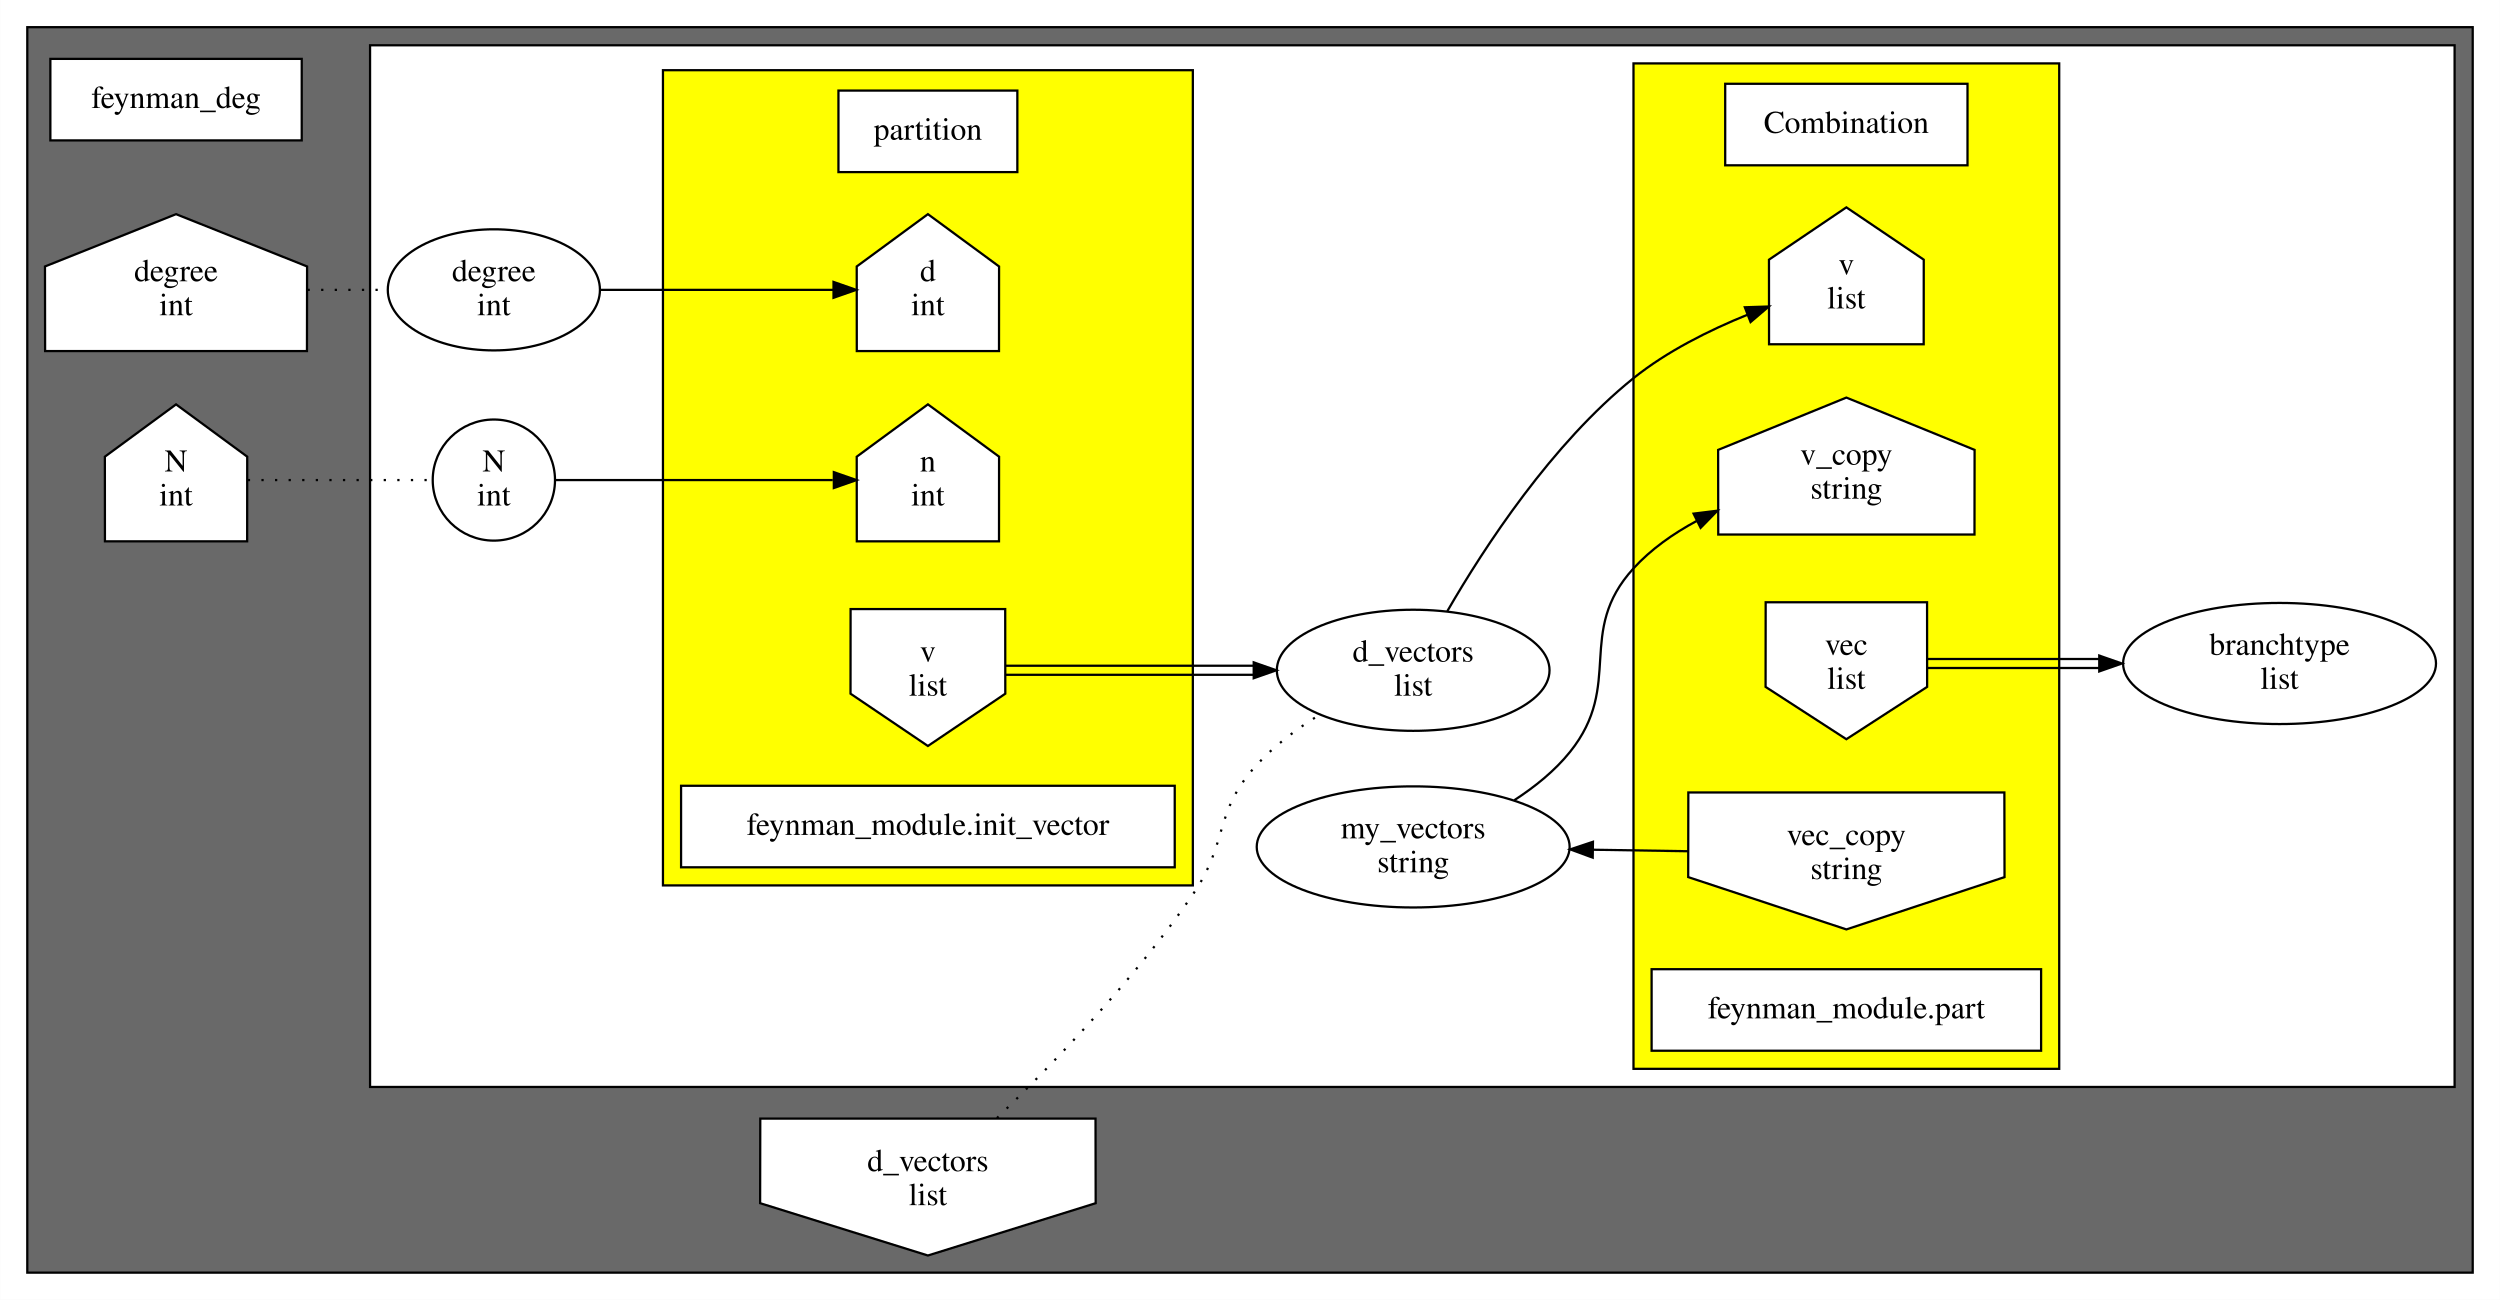
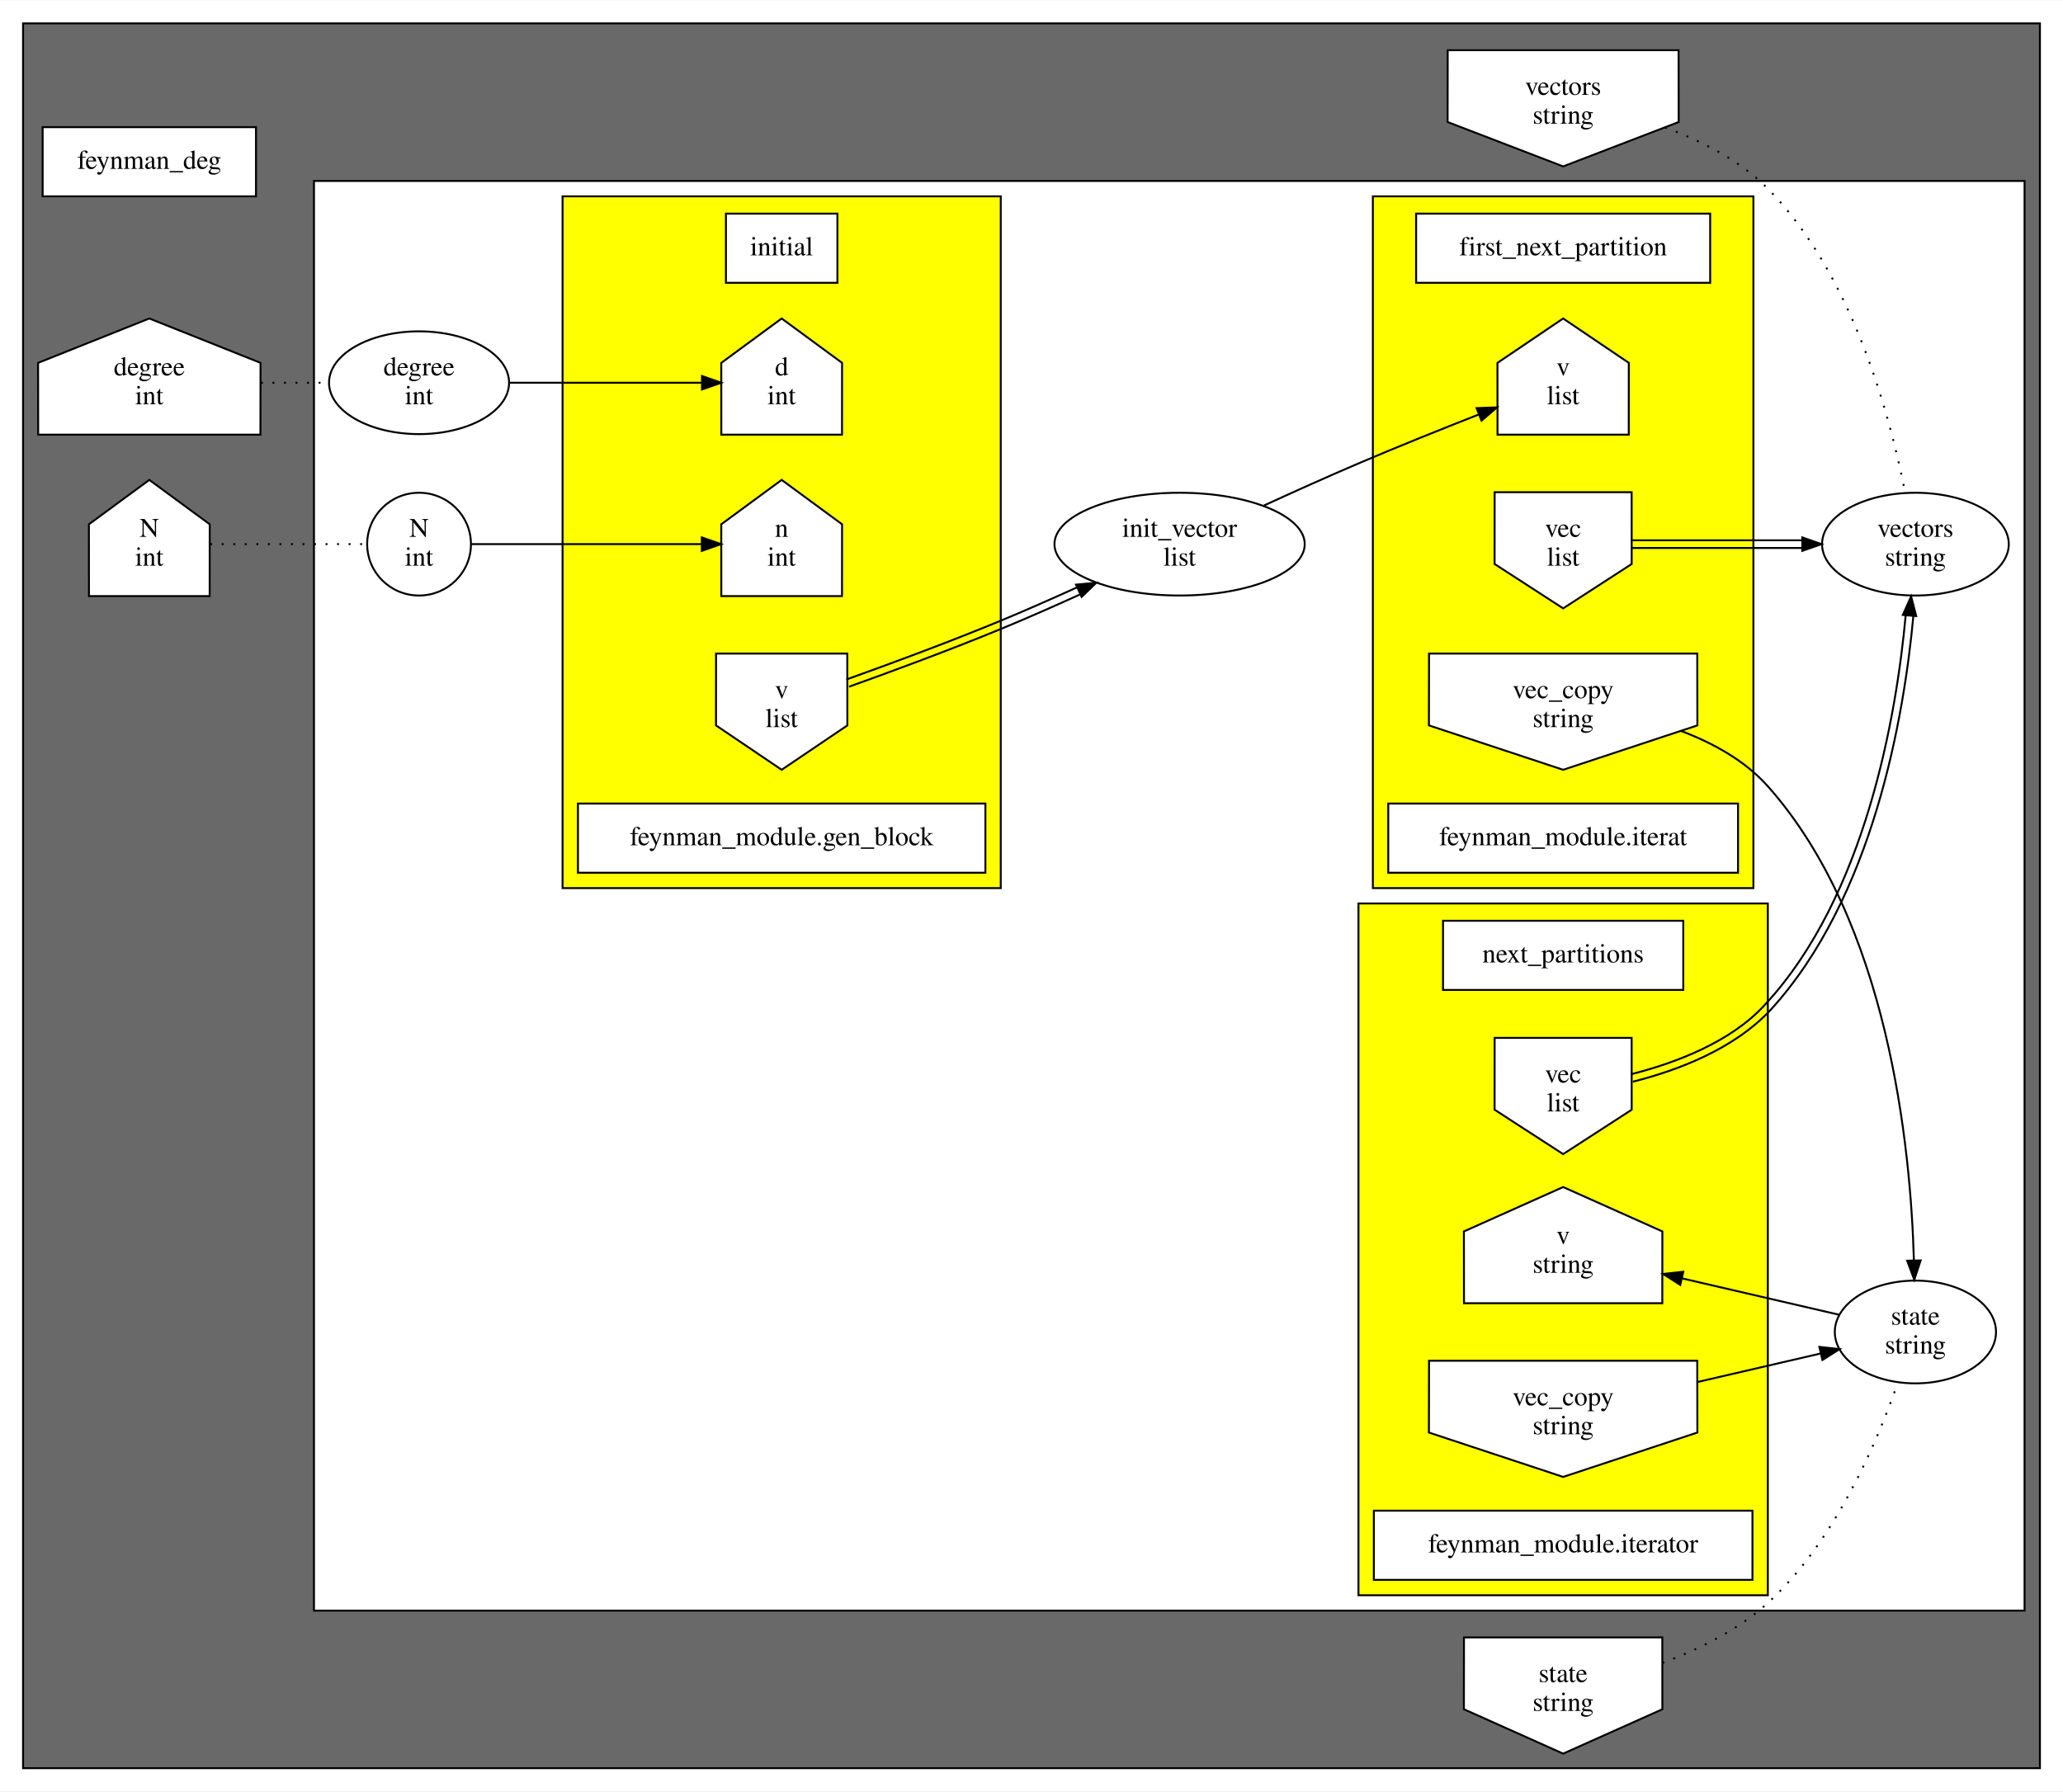
- <svg xmlns="http://www.w3.org/2000/svg" width="1104pt" height="574pt" viewBox="0.00 0.00 1103.90 574.00">
-   <g id="graph0" class="graph" transform="scale(1 1) rotate(0) translate(4 570)">
-     <polygon fill="white" stroke="transparent" points="-4,4 -4,-570 1099.9,-570 1099.9,4 -4,4" />
+ <svg xmlns="http://www.w3.org/2000/svg" width="1073pt" height="932pt" viewBox="0.00 0.00 1073.40 932.00">
+   <g id="graph0" class="graph" transform="scale(1 1) rotate(0) translate(4 928)">
+     <polygon fill="white" stroke="transparent" points="-4,4 -4,-928 1069.4,-928 1069.4,4 -4,4" />
    <g id="clust1" class="cluster">
-       <polygon fill="dimgray" stroke="black" points="8,-8 8,-558 1087.9,-558 1087.9,-8 8,-8" />
+       <polygon fill="dimgray" stroke="black" points="8,-8 8,-916 1057.4,-916 1057.4,-8 8,-8" />
    </g>
    <g id="clust2" class="cluster">
-       <polygon fill="white" stroke="black" points="159.37,-90 159.37,-550 1079.9,-550 1079.9,-90 159.37,-90" />
+       <polygon fill="white" stroke="black" points="159.37,-90 159.37,-834 1049.4,-834 1049.4,-90 159.37,-90" />
    </g>
    <g id="clust3" class="cluster">
-       <polygon fill="yellow" stroke="black" points="717.3,-98 717.3,-542 905.3,-542 905.3,-98 717.3,-98" />
+       <polygon fill="yellow" stroke="black" points="702.82,-98 702.82,-458 915.82,-458 915.82,-98 702.82,-98" />
    </g>
    <g id="clust4" class="cluster">
-       <polygon fill="yellow" stroke="black" points="288.71,-179 288.71,-539 522.71,-539 522.71,-179 288.71,-179" />
+       <polygon fill="yellow" stroke="black" points="710.32,-466 710.32,-826 908.32,-826 908.32,-466 710.32,-466" />
+     </g>
+     <g id="clust5" class="cluster">
+       <polygon fill="yellow" stroke="black" points="288.71,-466 288.71,-826 516.71,-826 516.71,-466 288.71,-466" />
    </g>
    <g id="node1" class="node">
-       <polygon fill="white" stroke="black" points="18.19,-508 18.19,-544 129.19,-544 129.19,-508 18.19,-508" />
-       <text text-anchor="middle" x="73.69" y="-522.3" font-family="Times,serif" font-size="14.00">feynman_deg</text>
+       <polygon fill="white" stroke="black" points="18.19,-826 18.19,-862 129.19,-862 129.19,-826 18.19,-826" />
+       <text text-anchor="middle" x="73.69" y="-840.3" font-family="Times,serif" font-size="14.00">feynman_deg</text>
    </g>
    <g id="node2" class="node">
-       <polygon fill="white" stroke="black" points="131.56,-452.33 73.69,-475.43 15.81,-452.33 15.87,-414.96 131.5,-414.96 131.56,-452.33" />
-       <text text-anchor="middle" x="73.69" y="-445.8" font-family="Times,serif" font-size="14.00">degree</text>
-       <text text-anchor="middle" x="73.69" y="-430.8" font-family="Times,serif" font-size="14.00">int</text>
+       <polygon fill="white" stroke="black" points="131.56,-739.33 73.69,-762.43 15.81,-739.33 15.87,-701.96 131.5,-701.96 131.56,-739.33" />
+       <text text-anchor="middle" x="73.69" y="-732.8" font-family="Times,serif" font-size="14.00">degree</text>
+       <text text-anchor="middle" x="73.69" y="-717.8" font-family="Times,serif" font-size="14.00">int</text>
+     </g>
+     <g id="node6" class="node">
+       <ellipse fill="white" stroke="black" cx="214.04" cy="-729" rx="46.84" ry="26.74" />
+       <text text-anchor="middle" x="214.04" y="-732.8" font-family="Times,serif" font-size="14.00">degree</text>
+       <text text-anchor="middle" x="214.04" y="-717.8" font-family="Times,serif" font-size="14.00">int</text>
+     </g>
+     <g id="edge10" class="edge">
+       <path fill="none" stroke="black" stroke-dasharray="1,5" d="M131.76,-729C143.52,-729 155.76,-729 167.07,-729" />
+     </g>
+     <g id="node3" class="node">
+       <polygon fill="white" stroke="black" points="105.12,-655.33 73.69,-678.43 42.26,-655.33 42.29,-617.96 105.09,-617.96 105.12,-655.33" />
+       <text text-anchor="middle" x="73.69" y="-648.8" font-family="Times,serif" font-size="14.00">N</text>
+       <text text-anchor="middle" x="73.69" y="-633.8" font-family="Times,serif" font-size="14.00">int</text>
+     </g>
+     <g id="node7" class="node">
+       <ellipse fill="white" stroke="black" cx="214.04" cy="-645" rx="27" ry="26.74" />
+       <text text-anchor="middle" x="214.04" y="-648.8" font-family="Times,serif" font-size="14.00">N</text>
+       <text text-anchor="middle" x="214.04" y="-633.8" font-family="Times,serif" font-size="14.00">int</text>
+     </g>
+     <g id="edge11" class="edge">
+       <path fill="none" stroke="black" stroke-dasharray="1,5" d="M105.39,-645C129.75,-645 163.45,-645 186.62,-645" />
+     </g>
+     <g id="node4" class="node">
+       <polygon fill="white" stroke="black" points="749.2,-864.67 809.32,-841.57 869.44,-864.67 869.38,-902.04 749.26,-902.04 749.2,-864.67" />
+       <text text-anchor="middle" x="809.32" y="-878.8" font-family="Times,serif" font-size="14.00">vectors</text>
+       <text text-anchor="middle" x="809.32" y="-863.8" font-family="Times,serif" font-size="14.00">string</text>
+     </g>
+     <g id="node9" class="node">
+       <ellipse fill="white" stroke="black" cx="992.61" cy="-645" rx="48.58" ry="26.74" />
+       <text text-anchor="middle" x="992.61" y="-648.8" font-family="Times,serif" font-size="14.00">vectors</text>
+       <text text-anchor="middle" x="992.61" y="-633.8" font-family="Times,serif" font-size="14.00">string</text>
+     </g>
+     <g id="edge12" class="edge">
+       <path fill="none" stroke="black" stroke-dasharray="1,5" d="M862.35,-861.84C881.14,-854.94 901.28,-844.75 915.82,-830 959.92,-785.26 979.55,-711.3 987.26,-671.81" />
    </g>
    <g id="node5" class="node">
-       <ellipse fill="white" stroke="black" cx="214.04" cy="-442" rx="46.84" ry="26.74" />
-       <text text-anchor="middle" x="214.04" y="-445.8" font-family="Times,serif" font-size="14.00">degree</text>
-       <text text-anchor="middle" x="214.04" y="-430.8" font-family="Times,serif" font-size="14.00">int</text>
+       <polygon fill="white" stroke="black" points="757.68,-38.67 809.32,-15.57 860.95,-38.67 860.91,-76.04 757.73,-76.04 757.68,-38.67" />
+       <text text-anchor="middle" x="809.32" y="-52.8" font-family="Times,serif" font-size="14.00">state</text>
+       <text text-anchor="middle" x="809.32" y="-37.8" font-family="Times,serif" font-size="14.00">string</text>
+     </g>
+     <g id="node10" class="node">
+       <ellipse fill="white" stroke="black" cx="992.61" cy="-235" rx="41.94" ry="26.74" />
+       <text text-anchor="middle" x="992.61" y="-238.8" font-family="Times,serif" font-size="14.00">state</text>
+       <text text-anchor="middle" x="992.61" y="-223.8" font-family="Times,serif" font-size="14.00">string</text>
+     </g>
+     <g id="edge13" class="edge">
+       <path fill="none" stroke="black" stroke-dasharray="1,5" d="M861.02,-62.78C879.86,-69.79 900.38,-79.9 915.82,-94 950.7,-125.87 972.67,-177.59 983.5,-208.74" />
+     </g>
+     <g id="node22" class="node">
+       <polygon fill="white" stroke="black" points="434.14,-739.33 402.71,-762.43 371.28,-739.33 371.31,-701.96 434.11,-701.96 434.14,-739.33" />
+       <text text-anchor="middle" x="402.71" y="-732.8" font-family="Times,serif" font-size="14.00">d</text>
+       <text text-anchor="middle" x="402.71" y="-717.8" font-family="Times,serif" font-size="14.00">int</text>
    </g>
    <g id="edge8" class="edge">
-       <path fill="none" stroke="black" stroke-dasharray="1,5" d="M131.76,-442C143.52,-442 155.76,-442 167.07,-442" />
+       <path fill="none" stroke="black" d="M261.18,-729C291.76,-729 331.51,-729 360.93,-729" />
+       <polygon fill="black" stroke="black" points="361.26,-732.5 371.26,-729 361.26,-725.5 361.26,-732.5" />
    </g>
-     <g id="node3" class="node">
-       <polygon fill="white" stroke="black" points="105.12,-368.33 73.69,-391.43 42.26,-368.33 42.29,-330.96 105.09,-330.96 105.12,-368.33" />
-       <text text-anchor="middle" x="73.69" y="-361.8" font-family="Times,serif" font-size="14.00">N</text>
-       <text text-anchor="middle" x="73.69" y="-346.8" font-family="Times,serif" font-size="14.00">int</text>
-     </g>
-     <g id="node6" class="node">
-       <ellipse fill="white" stroke="black" cx="214.04" cy="-358" rx="27" ry="26.74" />
-       <text text-anchor="middle" x="214.04" y="-361.8" font-family="Times,serif" font-size="14.00">N</text>
-       <text text-anchor="middle" x="214.04" y="-346.8" font-family="Times,serif" font-size="14.00">int</text>
+     <g id="node23" class="node">
+       <polygon fill="white" stroke="black" points="434.14,-655.33 402.71,-678.43 371.28,-655.33 371.31,-617.96 434.11,-617.96 434.14,-655.33" />
+       <text text-anchor="middle" x="402.71" y="-648.8" font-family="Times,serif" font-size="14.00">n</text>
+       <text text-anchor="middle" x="402.71" y="-633.8" font-family="Times,serif" font-size="14.00">int</text>
    </g>
    <g id="edge9" class="edge">
-       <path fill="none" stroke="black" stroke-dasharray="1,5" d="M105.39,-358C129.75,-358 163.45,-358 186.62,-358" />
-     </g>
-     <g id="node4" class="node">
-       <polygon fill="white" stroke="black" points="331.62,-38.67 405.71,-15.57 479.8,-38.67 479.73,-76.04 331.69,-76.04 331.62,-38.67" />
-       <text text-anchor="middle" x="405.71" y="-52.8" font-family="Times,serif" font-size="14.00">d_vectors</text>
-       <text text-anchor="middle" x="405.71" y="-37.8" font-family="Times,serif" font-size="14.00">list</text>
+       <path fill="none" stroke="black" d="M241.39,-645C272.49,-645 324.56,-645 360.89,-645" />
+       <polygon fill="black" stroke="black" points="361.16,-648.5 371.16,-645 361.16,-641.5 361.16,-648.5" />
    </g>
    <g id="node8" class="node">
-       <ellipse fill="white" stroke="black" cx="620.01" cy="-274" rx="60.21" ry="26.74" />
-       <text text-anchor="middle" x="620.01" y="-277.8" font-family="Times,serif" font-size="14.00">d_vectors</text>
-       <text text-anchor="middle" x="620.01" y="-262.8" font-family="Times,serif" font-size="14.00">list</text>
-     </g>
-     <g id="edge10" class="edge">
-       <path fill="none" stroke="black" stroke-dasharray="1,5" d="M436.2,-76.26C461.31,-100.53 497.26,-137.83 522.71,-175 538.66,-198.29 531.72,-211.12 550.71,-232 558.58,-240.65 568.63,-248.15 578.6,-254.31" />
+       <ellipse fill="white" stroke="black" cx="609.76" cy="-645" rx="65.11" ry="26.74" />
+       <text text-anchor="middle" x="609.76" y="-648.8" font-family="Times,serif" font-size="14.00">init_vector</text>
+       <text text-anchor="middle" x="609.76" y="-633.8" font-family="Times,serif" font-size="14.00">list</text>
    </g>
    <g id="node17" class="node">
-       <polygon fill="white" stroke="black" points="437.14,-452.33 405.71,-475.43 374.28,-452.33 374.31,-414.96 437.11,-414.96 437.14,-452.33" />
-       <text text-anchor="middle" x="405.71" y="-445.8" font-family="Times,serif" font-size="14.00">d</text>
-       <text text-anchor="middle" x="405.71" y="-430.8" font-family="Times,serif" font-size="14.00">int</text>
+       <polygon fill="white" stroke="black" points="843.49,-739.33 809.32,-762.43 775.14,-739.33 775.18,-701.96 843.46,-701.96 843.49,-739.33" />
+       <text text-anchor="middle" x="809.32" y="-732.8" font-family="Times,serif" font-size="14.00">v</text>
+       <text text-anchor="middle" x="809.32" y="-717.8" font-family="Times,serif" font-size="14.00">list</text>
    </g>
    <g id="edge6" class="edge">
-       <path fill="none" stroke="black" d="M260.95,-442C292.34,-442 333.56,-442 363.82,-442" />
-       <polygon fill="black" stroke="black" points="364.03,-445.5 374.03,-442 364.03,-438.5 364.03,-445.5" />
+       <path fill="none" stroke="black" d="M653.65,-665.1C669.08,-672.19 686.66,-680.1 702.82,-687 723.29,-695.74 746.23,-704.94 765.48,-712.5" />
+       <polygon fill="black" stroke="black" points="764.3,-715.79 774.89,-716.17 766.85,-709.27 764.3,-715.79" />
+     </g>
+     <g id="node12" class="node">
+       <polygon fill="white" stroke="black" points="860.95,-287.33 809.32,-310.43 757.68,-287.33 757.73,-249.96 860.91,-249.96 860.95,-287.33" />
+       <text text-anchor="middle" x="809.32" y="-280.8" font-family="Times,serif" font-size="14.00">v</text>
+       <text text-anchor="middle" x="809.32" y="-265.8" font-family="Times,serif" font-size="14.00">string</text>
+     </g>
+     <g id="edge3" class="edge">
+       <path fill="none" stroke="black" d="M953.08,-243.93C929.25,-249.45 898.16,-256.65 871.08,-262.92" />
+       <polygon fill="black" stroke="black" points="870.25,-259.52 861.3,-265.19 871.83,-266.34 870.25,-259.52" />
+     </g>
+     <g id="node11" class="node">
+       <polygon fill="white" stroke="black" points="746.82,-413 746.82,-449 871.82,-449 871.82,-413 746.82,-413" />
+       <text text-anchor="middle" x="809.32" y="-427.3" font-family="Times,serif" font-size="14.00">next_partitions</text>
+     </g>
+     <g id="node13" class="node">
+       <polygon fill="white" stroke="black" points="773.65,-350.67 809.32,-327.57 844.99,-350.67 844.96,-388.04 773.68,-388.04 773.65,-350.67" />
+       <text text-anchor="middle" x="809.32" y="-364.8" font-family="Times,serif" font-size="14.00">vec</text>
+       <text text-anchor="middle" x="809.32" y="-349.8" font-family="Times,serif" font-size="14.00">list</text>
+     </g>
+     <g id="edge2" class="edge">
+       <path fill="none" stroke="black" d="M845.6,-365.25C868.82,-371.12 898.03,-382.05 917.29,-402.65 970.74,-461.17 986.7,-555.41 991.53,-607.52" />
+       <path fill="none" stroke="transparent" d="M845.11,-367.19C868.12,-372.99 897.33,-383.92 915.82,-404 968.77,-461.5 984.73,-555.74 989.53,-607.7" />
+       <path fill="none" stroke="black" d="M844.62,-369.13C867.42,-374.87 896.63,-385.79 914.35,-405.35 966.8,-461.84 982.75,-556.08 987.54,-607.89" />
+       <polygon fill="black" stroke="black" points="986.06,-608.14 990.38,-617.81 993.03,-607.56 986.06,-608.14" />
+     </g>
+     <g id="node14" class="node">
+       <polygon fill="white" stroke="black" points="739.47,-182.67 809.32,-159.57 879.16,-182.67 879.1,-220.04 739.54,-220.04 739.47,-182.67" />
+       <text text-anchor="middle" x="809.32" y="-196.8" font-family="Times,serif" font-size="14.00">vec_copy</text>
+       <text text-anchor="middle" x="809.32" y="-181.8" font-family="Times,serif" font-size="14.00">string</text>
+     </g>
+     <g id="edge1" class="edge">
+       <path fill="none" stroke="black" d="M879.37,-209C900.68,-213.93 923.67,-219.26 943.26,-223.8" />
+       <polygon fill="black" stroke="black" points="942.64,-227.25 953.17,-226.09 944.22,-220.43 942.64,-227.25" />
+     </g>
+     <g id="node15" class="node">
+       <polygon fill="white" stroke="black" points="907.82,-142 710.82,-142 710.82,-106 907.82,-106 907.82,-142" />
+       <text text-anchor="middle" x="809.32" y="-120.3" font-family="Times,serif" font-size="14.00">feynman_module.iterator</text>
+     </g>
+     <g id="node16" class="node">
+       <polygon fill="white" stroke="black" points="732.82,-781 732.82,-817 885.82,-817 885.82,-781 732.82,-781" />
+       <text text-anchor="middle" x="809.32" y="-795.3" font-family="Times,serif" font-size="14.00">first_next_partition</text>
    </g>
    <g id="node18" class="node">
-       <polygon fill="white" stroke="black" points="437.14,-368.33 405.71,-391.43 374.28,-368.33 374.31,-330.96 437.11,-330.96 437.14,-368.33" />
-       <text text-anchor="middle" x="405.71" y="-361.8" font-family="Times,serif" font-size="14.00">n</text>
-       <text text-anchor="middle" x="405.71" y="-346.8" font-family="Times,serif" font-size="14.00">int</text>
+       <polygon fill="white" stroke="black" points="773.65,-634.67 809.32,-611.57 844.99,-634.67 844.96,-672.04 773.68,-672.04 773.65,-634.67" />
+       <text text-anchor="middle" x="809.32" y="-648.8" font-family="Times,serif" font-size="14.00">vec</text>
+       <text text-anchor="middle" x="809.32" y="-633.8" font-family="Times,serif" font-size="14.00">list</text>
+     </g>
+     <g id="edge5" class="edge">
+       <path fill="none" stroke="black" d="M845.27,-643C870.31,-643 904.6,-643 933.69,-643" />
+       <path fill="none" stroke="transparent" d="M845.27,-645C870.31,-645 904.6,-645 933.69,-645" />
+       <path fill="none" stroke="black" d="M845.27,-647C870.31,-647 904.6,-647 933.69,-647" />
+       <polygon fill="black" stroke="black" points="933.74,-648.5 943.74,-645 933.74,-641.5 933.74,-648.5" />
+     </g>
+     <g id="node19" class="node">
+       <polygon fill="white" stroke="black" points="739.47,-550.67 809.32,-527.57 879.16,-550.67 879.1,-588.04 739.54,-588.04 739.47,-550.67" />
+       <text text-anchor="middle" x="809.32" y="-564.8" font-family="Times,serif" font-size="14.00">vec_copy</text>
+       <text text-anchor="middle" x="809.32" y="-549.8" font-family="Times,serif" font-size="14.00">string</text>
+     </g>
+     <g id="edge4" class="edge">
+       <path fill="none" stroke="black" d="M870.73,-547.76C887.31,-541.49 903.97,-532.34 915.82,-519 978.48,-448.46 990.16,-331.67 991.82,-272.23" />
+       <polygon fill="black" stroke="black" points="995.32,-272.23 992.02,-262.17 988.32,-272.1 995.32,-272.23" />
+     </g>
+     <g id="node20" class="node">
+       <polygon fill="white" stroke="black" points="900.32,-510 718.32,-510 718.32,-474 900.32,-474 900.32,-510" />
+       <text text-anchor="middle" x="809.32" y="-488.3" font-family="Times,serif" font-size="14.00">feynman_module.iterat</text>
+     </g>
+     <g id="node21" class="node">
+       <polygon fill="white" stroke="black" points="373.71,-781 373.71,-817 431.71,-817 431.71,-781 373.71,-781" />
+       <text text-anchor="middle" x="402.71" y="-795.3" font-family="Times,serif" font-size="14.00">initial</text>
+     </g>
+     <g id="node24" class="node">
+       <polygon fill="white" stroke="black" points="368.54,-550.67 402.71,-527.57 436.89,-550.67 436.85,-588.04 368.57,-588.04 368.54,-550.67" />
+       <text text-anchor="middle" x="402.71" y="-564.8" font-family="Times,serif" font-size="14.00">v</text>
+       <text text-anchor="middle" x="402.71" y="-549.8" font-family="Times,serif" font-size="14.00">list</text>
    </g>
    <g id="edge7" class="edge">
-       <path fill="none" stroke="black" d="M241.41,-358C273.1,-358 326.61,-358 363.7,-358" />
-       <polygon fill="black" stroke="black" points="364.17,-361.5 374.17,-358 364.17,-354.5 364.17,-361.5" />
+       <path fill="none" stroke="black" d="M437.76,-570.81C460.41,-578.91 490.9,-590.17 517.47,-601.15 530.71,-606.62 544.81,-612.85 557.92,-618.81" />
+       <path fill="none" stroke="transparent" d="M437.08,-572.69C459.71,-580.79 490.21,-592.05 516.71,-603 529.9,-608.45 544,-614.68 557.09,-620.63" />
+       <path fill="none" stroke="black" d="M436.41,-574.57C459.02,-582.66 489.52,-593.92 515.95,-604.85 529.1,-610.28 543.19,-616.51 556.26,-622.45" />
+       <polygon fill="black" stroke="black" points="555.87,-623.92 566.42,-624.91 558.79,-617.56 555.87,-623.92" />
    </g>
-     <g id="node7" class="node">
-       <ellipse fill="white" stroke="black" cx="1002.6" cy="-277" rx="69.09" ry="26.74" />
-       <text text-anchor="middle" x="1002.6" y="-280.8" font-family="Times,serif" font-size="14.00">branchtype</text>
-       <text text-anchor="middle" x="1002.6" y="-265.8" font-family="Times,serif" font-size="14.00">list</text>
-     </g>
-     <g id="node11" class="node">
-       <polygon fill="white" stroke="black" points="845.48,-455.33 811.3,-478.43 777.13,-455.33 777.16,-417.96 845.45,-417.96 845.48,-455.33" />
-       <text text-anchor="middle" x="811.3" y="-448.8" font-family="Times,serif" font-size="14.00">v</text>
-       <text text-anchor="middle" x="811.3" y="-433.8" font-family="Times,serif" font-size="14.00">list</text>
-     </g>
-     <g id="edge4" class="edge">
-       <path fill="none" stroke="black" d="M635.08,-300.1C651.56,-328.6 681.25,-374.03 717.3,-403 732.08,-414.87 750.75,-424.16 767.48,-430.95" />
-       <polygon fill="black" stroke="black" points="766.47,-434.31 777.06,-434.65 769,-427.78 766.47,-434.31" />
-     </g>
-     <g id="node9" class="node">
-       <ellipse fill="white" stroke="black" cx="620.01" cy="-196" rx="69.09" ry="26.74" />
-       <text text-anchor="middle" x="620.01" y="-199.8" font-family="Times,serif" font-size="14.00">my_vectors</text>
-       <text text-anchor="middle" x="620.01" y="-184.8" font-family="Times,serif" font-size="14.00">string</text>
-     </g>
-     <g id="node12" class="node">
-       <polygon fill="white" stroke="black" points="867.93,-371.33 811.3,-394.43 754.68,-371.33 754.73,-333.96 867.88,-333.96 867.93,-371.33" />
-       <text text-anchor="middle" x="811.3" y="-364.8" font-family="Times,serif" font-size="14.00">v_copy</text>
-       <text text-anchor="middle" x="811.3" y="-349.8" font-family="Times,serif" font-size="14.00">string</text>
-     </g>
-     <g id="edge3" class="edge">
-       <path fill="none" stroke="black" d="M664.65,-216.62C673.74,-222.51 682.6,-229.64 689.3,-238 713.14,-267.71 691.63,-290.86 717.3,-319 725.06,-327.5 734.87,-334.39 745.19,-339.94" />
-       <polygon fill="black" stroke="black" points="743.84,-343.18 754.36,-344.48 746.95,-336.91 743.84,-343.18" />
-     </g>
-     <g id="node10" class="node">
-       <polygon fill="white" stroke="black" points="757.8,-497 757.8,-533 864.8,-533 864.8,-497 757.8,-497" />
-       <text text-anchor="middle" x="811.3" y="-511.3" font-family="Times,serif" font-size="14.00">Combination</text>
-     </g>
-     <g id="node13" class="node">
-       <polygon fill="white" stroke="black" points="775.63,-266.67 811.3,-243.57 846.97,-266.67 846.94,-304.04 775.67,-304.04 775.63,-266.67" />
-       <text text-anchor="middle" x="811.3" y="-280.8" font-family="Times,serif" font-size="14.00">vec</text>
-       <text text-anchor="middle" x="811.3" y="-265.8" font-family="Times,serif" font-size="14.00">list</text>
-     </g>
-     <g id="edge2" class="edge">
-       <path fill="none" stroke="black" d="M847.02,-275C868.32,-275 896.49,-275 922.94,-275" />
-       <path fill="none" stroke="transparent" d="M847.02,-277C868.32,-277 896.49,-277 922.94,-277" />
-       <path fill="none" stroke="black" d="M847.02,-279C868.32,-279 896.49,-279 922.94,-279" />
-       <polygon fill="black" stroke="black" points="922.98,-280.5 932.98,-277 922.98,-273.5 922.98,-280.5" />
-     </g>
-     <g id="node14" class="node">
-       <polygon fill="white" stroke="black" points="741.46,-182.67 811.3,-159.57 881.15,-182.67 881.08,-220.04 741.52,-220.04 741.46,-182.67" />
-       <text text-anchor="middle" x="811.3" y="-196.8" font-family="Times,serif" font-size="14.00">vec_copy</text>
-       <text text-anchor="middle" x="811.3" y="-181.8" font-family="Times,serif" font-size="14.00">string</text>
-     </g>
-     <g id="edge1" class="edge">
-       <path fill="none" stroke="black" d="M741.43,-194.09C727.77,-194.31 713.34,-194.54 699.4,-194.76" />
-       <polygon fill="black" stroke="black" points="699.29,-191.26 689.35,-194.92 699.4,-198.26 699.29,-191.26" />
-     </g>
-     <g id="node15" class="node">
-       <polygon fill="white" stroke="black" points="897.3,-142 725.3,-142 725.3,-106 897.3,-106 897.3,-142" />
-       <text text-anchor="middle" x="811.3" y="-120.3" font-family="Times,serif" font-size="14.00">feynman_module.part</text>
-     </g>
-     <g id="node16" class="node">
-       <polygon fill="white" stroke="black" points="366.21,-494 366.21,-530 445.21,-530 445.21,-494 366.21,-494" />
-       <text text-anchor="middle" x="405.71" y="-508.3" font-family="Times,serif" font-size="14.00">partition</text>
-     </g>
-     <g id="node19" class="node">
-       <polygon fill="white" stroke="black" points="371.54,-263.67 405.71,-240.57 439.89,-263.67 439.85,-301.04 371.57,-301.04 371.54,-263.67" />
-       <text text-anchor="middle" x="405.71" y="-277.8" font-family="Times,serif" font-size="14.00">v</text>
-       <text text-anchor="middle" x="405.71" y="-262.8" font-family="Times,serif" font-size="14.00">list</text>
-     </g>
-     <g id="edge5" class="edge">
-       <path fill="none" stroke="black" d="M439.88,-272C469.09,-272 512.58,-272 549.4,-272" />
-       <path fill="none" stroke="transparent" d="M439.88,-274C469.09,-274 512.58,-274 549.4,-274" />
-       <path fill="none" stroke="black" d="M439.88,-276C469.09,-276 512.58,-276 549.4,-276" />
-       <polygon fill="black" stroke="black" points="549.59,-277.5 559.59,-274 549.59,-270.5 549.59,-277.5" />
-     </g>
-     <g id="node20" class="node">
-       <polygon fill="white" stroke="black" points="514.71,-223 296.71,-223 296.71,-187 514.71,-187 514.71,-223" />
-       <text text-anchor="middle" x="405.71" y="-201.3" font-family="Times,serif" font-size="14.00">feynman_module.init_vector</text>
+     <g id="node25" class="node">
+       <polygon fill="white" stroke="black" points="508.71,-510 296.71,-510 296.71,-474 508.71,-474 508.71,-510" />
+       <text text-anchor="middle" x="402.71" y="-488.3" font-family="Times,serif" font-size="14.00">feynman_module.gen_block</text>
    </g>
  </g>
</svg>
